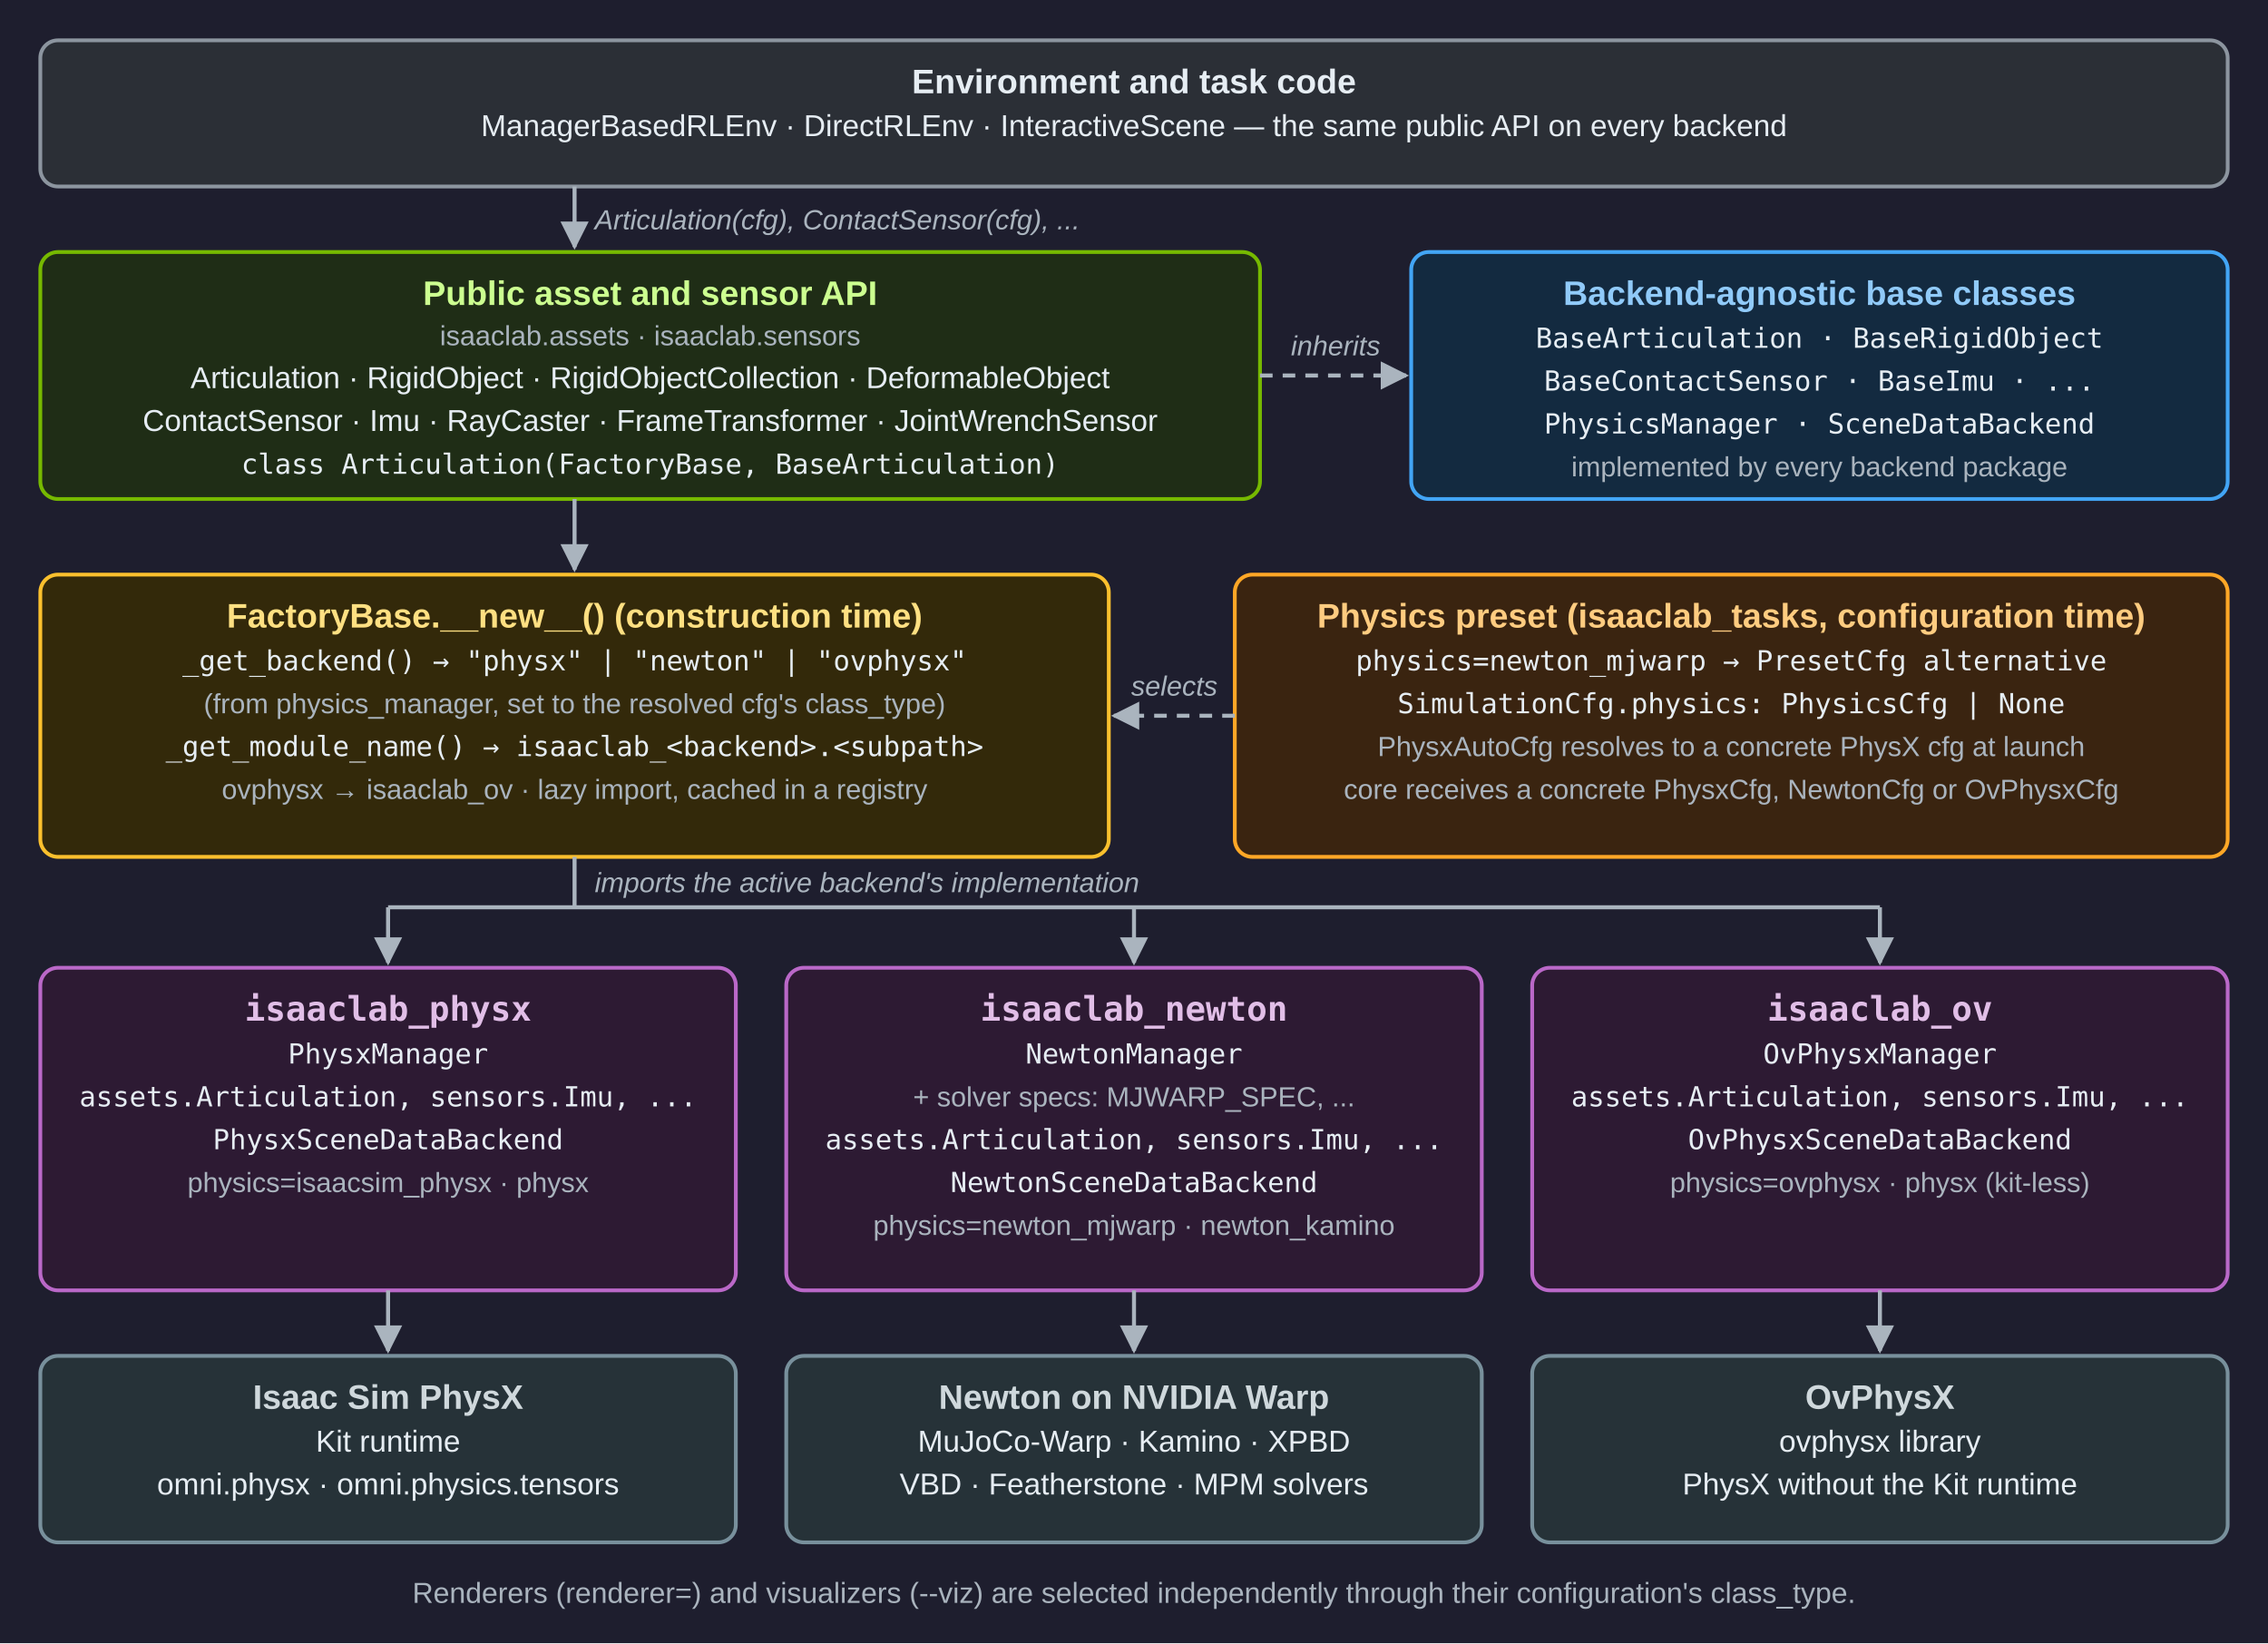
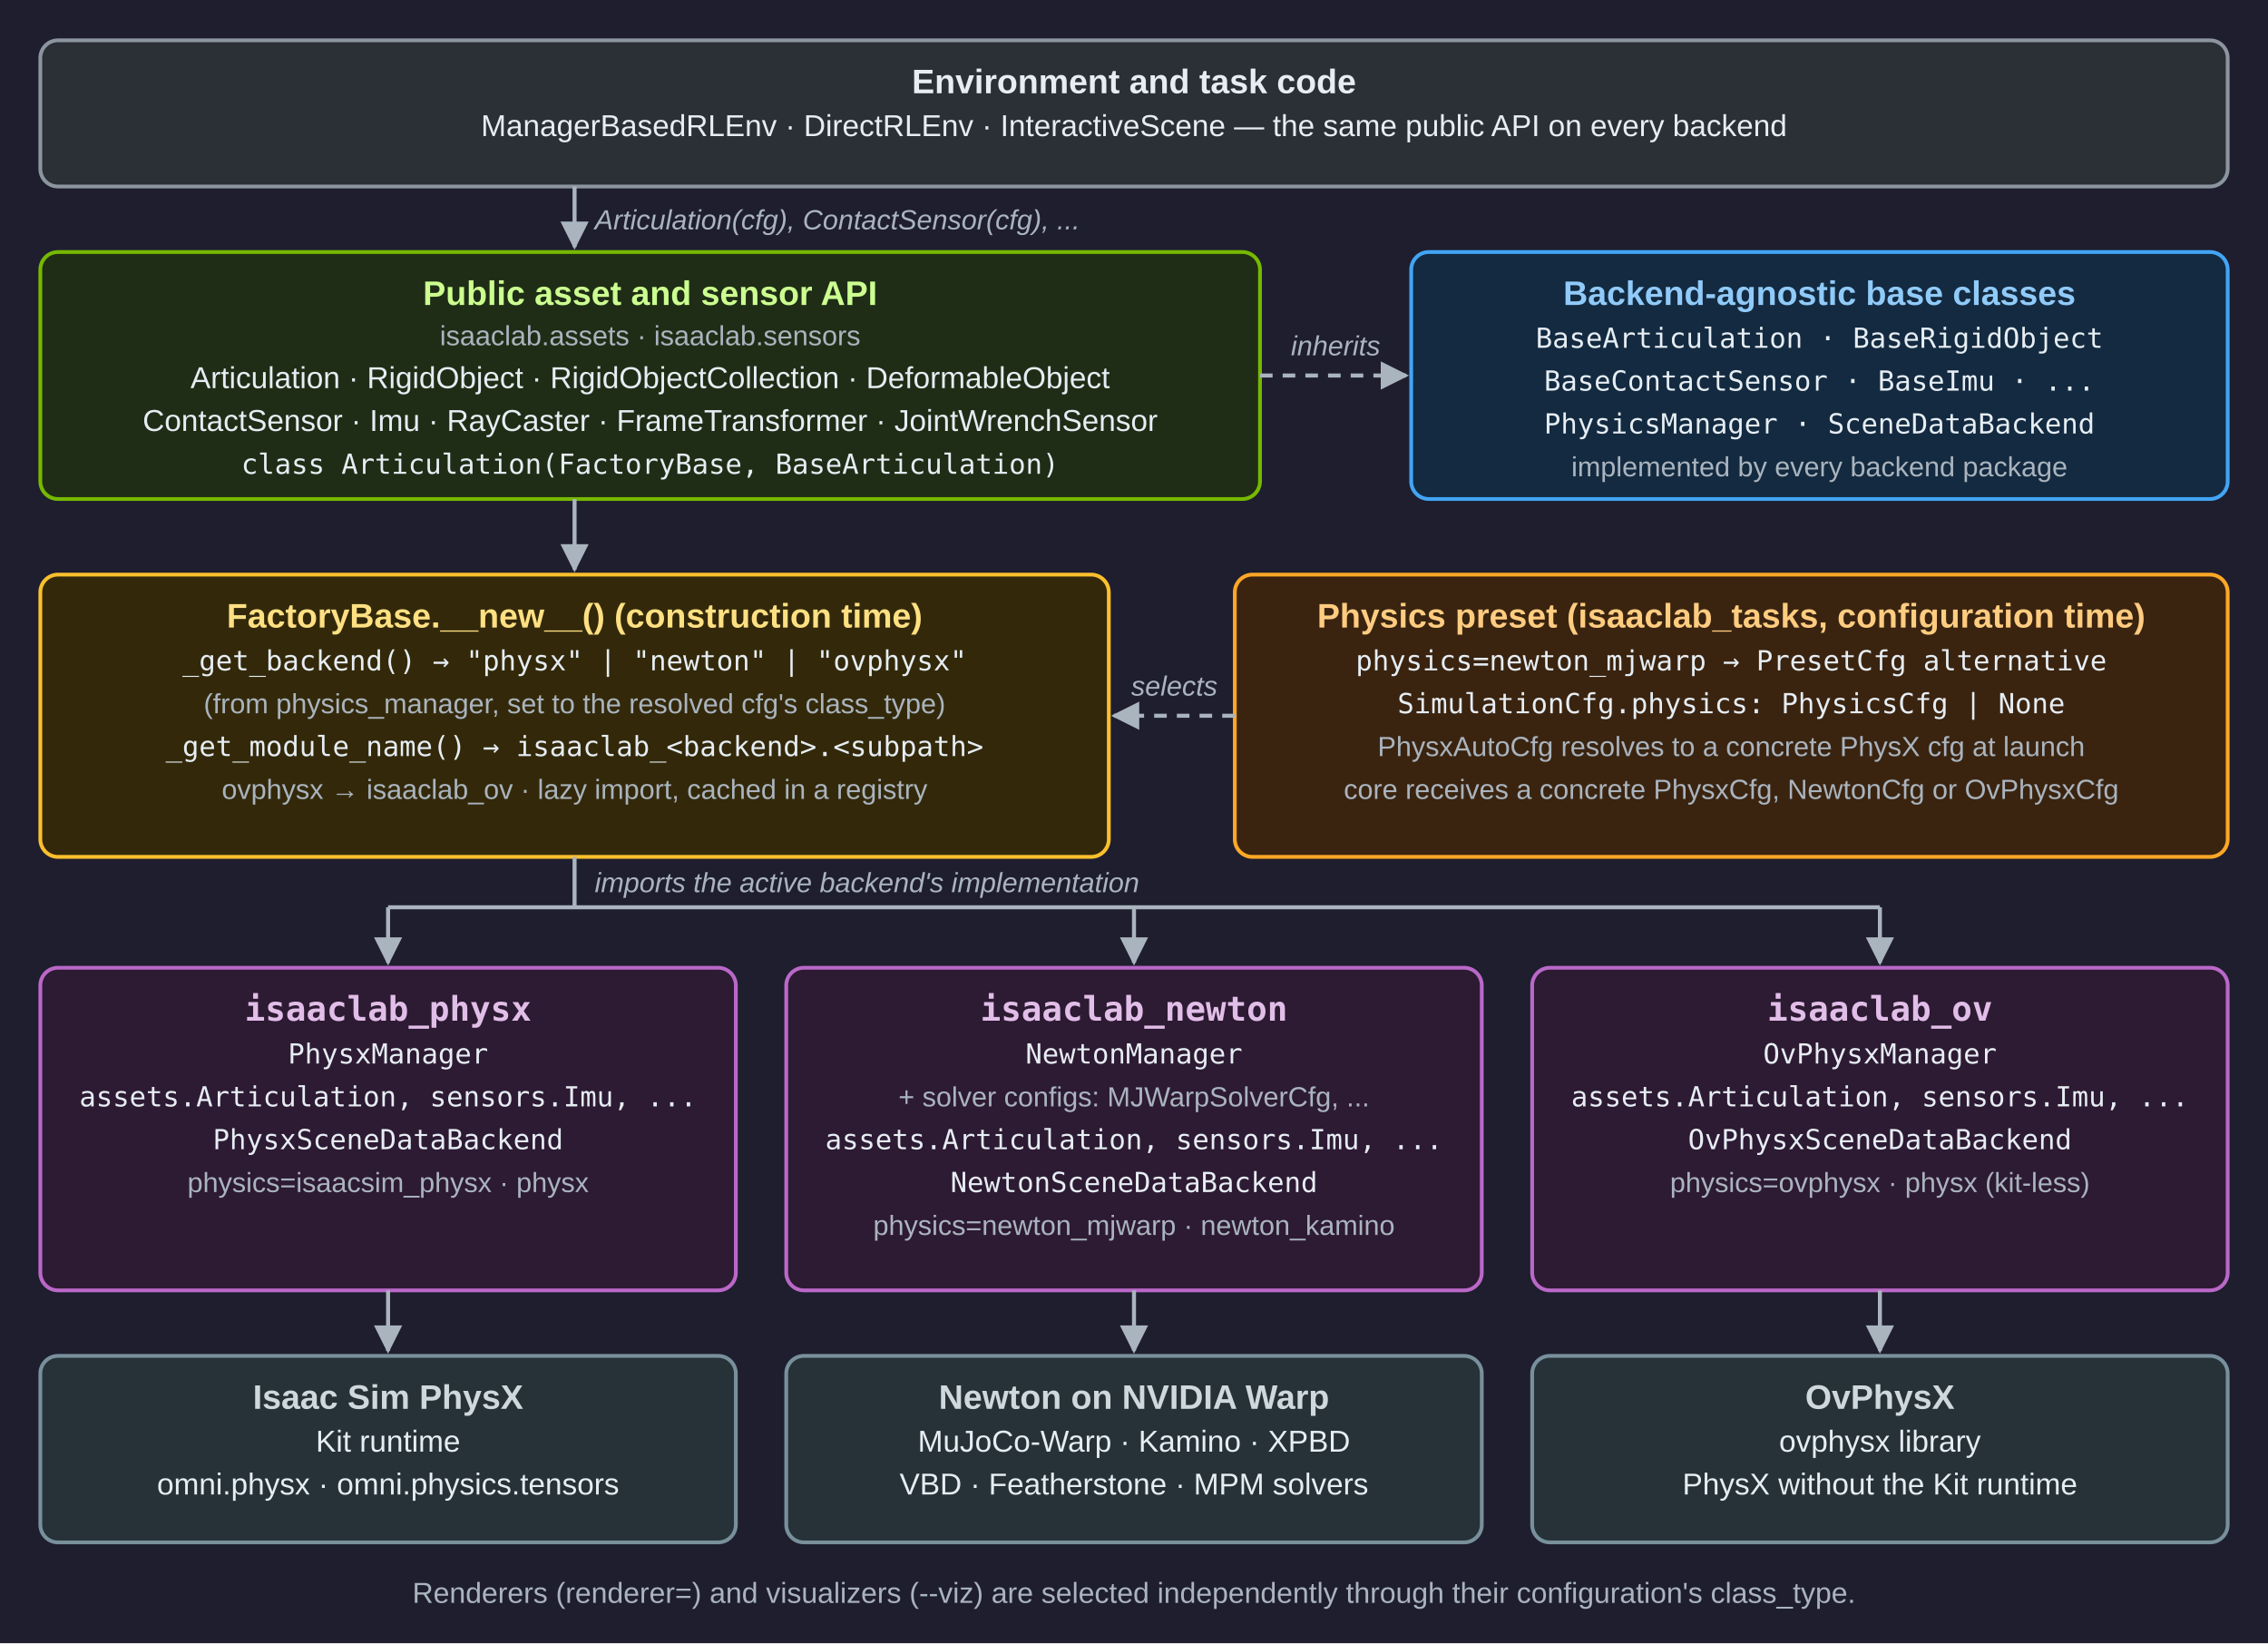
<svg xmlns="http://www.w3.org/2000/svg" viewBox="0 0 900 652" width="900" height="652" role="img" aria-labelledby="title">
  <defs>
    <style>.lbl { font-family: "Segoe UI", Arial, sans-serif; font-weight: 700; } .body { font-family: "Segoe UI", Arial, sans-serif; font-weight: 400; } .mono { font-family: Consolas, "DejaVu Sans Mono", monospace; }</style>
    <marker id="arrow" viewBox="0 0 10 10" refX="9" refY="5" markerWidth="7" markerHeight="7" orient="auto-start-reverse">
      <path d="M0,0 L10,5 L0,10 z" fill="#aab4be" />
    </marker>
  </defs>
  <rect width="900" height="652" fill="#1e1e2e" />
  <rect x="16" y="16" width="868" height="58" rx="7" fill="#2b2f36" stroke="#8c959f" stroke-width="1.5" />
  <text x="450.0" y="37" text-anchor="middle" class="lbl" font-size="13.5" fill="#e6edf3">Environment and task code</text>
  <text x="450.0" y="54" text-anchor="middle" class="body" font-size="12" fill="#e6edf3">ManagerBasedRLEnv · DirectRLEnv · InteractiveScene — the same public API on every backend</text>
  <line x1="228" y1="74" x2="228" y2="98" stroke="#aab4be" stroke-width="1.6" marker-end="url(#arrow)" />
  <text x="236" y="91" text-anchor="start" class="body" font-size="11" font-style="italic" fill="#aab4be">Articulation(cfg), ContactSensor(cfg), ...</text>
  <rect x="16" y="100" width="484" height="98" rx="7" fill="#1f2d16" stroke="#76b900" stroke-width="1.5" />
  <text x="258.0" y="121" text-anchor="middle" class="lbl" font-size="13.5" fill="#ccff90">Public asset and sensor API</text>
  <text x="258.0" y="137" text-anchor="middle" class="body" font-size="11" fill="#aab4be">isaaclab.assets · isaaclab.sensors</text>
  <text x="258.0" y="154" text-anchor="middle" class="body" font-size="12" fill="#e6edf3">Articulation · RigidObject · RigidObjectCollection · DeformableObject</text>
  <text x="258.0" y="171" text-anchor="middle" class="body" font-size="12" fill="#e6edf3">ContactSensor · Imu · RayCaster · FrameTransformer · JointWrenchSensor</text>
  <text x="258.0" y="188" text-anchor="middle" class="mono" font-size="11" fill="#e6edf3">class Articulation(FactoryBase, BaseArticulation)</text>
  <rect x="560" y="100" width="324" height="98" rx="7" fill="#132a40" stroke="#42a5f5" stroke-width="1.5" />
  <text x="722.0" y="121" text-anchor="middle" class="lbl" font-size="13.5" fill="#90caf9">Backend-agnostic base classes</text>
  <text x="722.0" y="138" text-anchor="middle" class="mono" font-size="11" fill="#e6edf3">BaseArticulation · BaseRigidObject</text>
  <text x="722.0" y="155" text-anchor="middle" class="mono" font-size="11" fill="#e6edf3">BaseContactSensor · BaseImu · ...</text>
  <text x="722.0" y="172" text-anchor="middle" class="mono" font-size="11" fill="#e6edf3">PhysicsManager · SceneDataBackend</text>
  <text x="722.0" y="189" text-anchor="middle" class="body" font-size="11" fill="#aab4be">implemented by every backend package</text>
  <line x1="500" y1="149" x2="558" y2="149" stroke="#aab4be" stroke-width="1.6" stroke-dasharray="5 4" marker-end="url(#arrow)" />
  <text x="530" y="141" text-anchor="middle" class="body" font-size="11" font-style="italic" fill="#aab4be">inherits</text>
  <line x1="228" y1="198" x2="228" y2="226" stroke="#aab4be" stroke-width="1.6" marker-end="url(#arrow)" />
  <rect x="16" y="228" width="424" height="112" rx="7" fill="#33290a" stroke="#fbc02d" stroke-width="1.5" />
  <text x="228.0" y="249" text-anchor="middle" class="lbl" font-size="13.5" fill="#ffe082">FactoryBase.__new__()  (construction time)</text>
  <text x="228.0" y="266" text-anchor="middle" class="mono" font-size="11" fill="#e6edf3">_get_backend() → "physx" | "newton" | "ovphysx"</text>
  <text x="228.0" y="283" text-anchor="middle" class="body" font-size="11" fill="#aab4be">(from physics_manager, set to the resolved cfg's class_type)</text>
  <text x="228.0" y="300" text-anchor="middle" class="mono" font-size="11" fill="#e6edf3">_get_module_name() → isaaclab_&lt;backend&gt;.&lt;subpath&gt;</text>
  <text x="228.0" y="317" text-anchor="middle" class="body" font-size="11" fill="#aab4be">ovphysx → isaaclab_ov · lazy import, cached in a registry</text>
  <rect x="490" y="228" width="394" height="112" rx="7" fill="#3a2410" stroke="#ffa726" stroke-width="1.5" />
  <text x="687.0" y="249" text-anchor="middle" class="lbl" font-size="13.5" fill="#ffcc80">Physics preset  (isaaclab_tasks, configuration time)</text>
  <text x="687.0" y="266" text-anchor="middle" class="mono" font-size="11" fill="#e6edf3">physics=newton_mjwarp → PresetCfg alternative</text>
  <text x="687.0" y="283" text-anchor="middle" class="mono" font-size="11" fill="#e6edf3">SimulationCfg.physics: PhysicsCfg | None</text>
  <text x="687.0" y="300" text-anchor="middle" class="body" font-size="11" fill="#aab4be">PhysxAutoCfg resolves to a concrete PhysX cfg at launch</text>
  <text x="687.0" y="317" text-anchor="middle" class="body" font-size="11" fill="#aab4be">core receives a concrete PhysxCfg, NewtonCfg or OvPhysxCfg</text>
  <line x1="490" y1="284" x2="442" y2="284" stroke="#aab4be" stroke-width="1.6" stroke-dasharray="5 4" marker-end="url(#arrow)" />
  <text x="466" y="276" text-anchor="middle" class="body" font-size="11" font-style="italic" fill="#aab4be">selects</text>
  <line x1="228" y1="340" x2="228" y2="360" stroke="#aab4be" stroke-width="1.6" />
  <line x1="154.0" y1="360" x2="746.0" y2="360" stroke="#aab4be" stroke-width="1.6" />
  <line x1="154.0" y1="360" x2="154.0" y2="382" stroke="#aab4be" stroke-width="1.6" marker-end="url(#arrow)" />
  <line x1="450.0" y1="360" x2="450.0" y2="382" stroke="#aab4be" stroke-width="1.6" marker-end="url(#arrow)" />
  <line x1="746.0" y1="360" x2="746.0" y2="382" stroke="#aab4be" stroke-width="1.6" marker-end="url(#arrow)" />
  <text x="236" y="354" text-anchor="start" class="body" font-size="11" font-style="italic" fill="#aab4be">imports the active backend's implementation</text>
  <rect x="16" y="384" width="276" height="128" rx="7" fill="#2d1a33" stroke="#ba68c8" stroke-width="1.5" />
  <text x="154.0" y="405" text-anchor="middle" class="mono lbl" font-size="13.5" fill="#e1bee7">isaaclab_physx</text>
  <text x="154.0" y="422" text-anchor="middle" class="mono" font-size="11" fill="#e6edf3">PhysxManager</text>
  <text x="154.0" y="439" text-anchor="middle" class="mono" font-size="11" fill="#e6edf3">assets.Articulation, sensors.Imu, ...</text>
  <text x="154.0" y="456" text-anchor="middle" class="mono" font-size="11" fill="#e6edf3">PhysxSceneDataBackend</text>
  <text x="154.0" y="473" text-anchor="middle" class="body" font-size="11" fill="#aab4be">physics=isaacsim_physx · physx</text>
  <rect x="312" y="384" width="276" height="128" rx="7" fill="#2d1a33" stroke="#ba68c8" stroke-width="1.5" />
  <text x="450.0" y="405" text-anchor="middle" class="mono lbl" font-size="13.5" fill="#e1bee7">isaaclab_newton</text>
  <text x="450.0" y="422" text-anchor="middle" class="mono" font-size="11" fill="#e6edf3">NewtonManager</text>
-   <text x="450.0" y="439" text-anchor="middle" class="body" font-size="11" fill="#aab4be">+ solver specs: MJWARP_SPEC, ...</text>
+   <text x="450.0" y="439" text-anchor="middle" class="body" font-size="11" fill="#aab4be">+ solver configs: MJWarpSolverCfg, ...</text>
  <text x="450.0" y="456" text-anchor="middle" class="mono" font-size="11" fill="#e6edf3">assets.Articulation, sensors.Imu, ...</text>
  <text x="450.0" y="473" text-anchor="middle" class="mono" font-size="11" fill="#e6edf3">NewtonSceneDataBackend</text>
  <text x="450.0" y="490" text-anchor="middle" class="body" font-size="11" fill="#aab4be">physics=newton_mjwarp · newton_kamino</text>
  <rect x="608" y="384" width="276" height="128" rx="7" fill="#2d1a33" stroke="#ba68c8" stroke-width="1.5" />
  <text x="746.0" y="405" text-anchor="middle" class="mono lbl" font-size="13.5" fill="#e1bee7">isaaclab_ov</text>
  <text x="746.0" y="422" text-anchor="middle" class="mono" font-size="11" fill="#e6edf3">OvPhysxManager</text>
  <text x="746.0" y="439" text-anchor="middle" class="mono" font-size="11" fill="#e6edf3">assets.Articulation, sensors.Imu, ...</text>
  <text x="746.0" y="456" text-anchor="middle" class="mono" font-size="11" fill="#e6edf3">OvPhysxSceneDataBackend</text>
  <text x="746.0" y="473" text-anchor="middle" class="body" font-size="11" fill="#aab4be">physics=ovphysx · physx (kit-less)</text>
  <line x1="154.0" y1="512" x2="154.0" y2="536" stroke="#aab4be" stroke-width="1.6" marker-end="url(#arrow)" />
  <line x1="450.0" y1="512" x2="450.0" y2="536" stroke="#aab4be" stroke-width="1.6" marker-end="url(#arrow)" />
  <line x1="746.0" y1="512" x2="746.0" y2="536" stroke="#aab4be" stroke-width="1.6" marker-end="url(#arrow)" />
  <rect x="16" y="538" width="276" height="74" rx="7" fill="#263238" stroke="#78909c" stroke-width="1.5" />
  <text x="154.0" y="559" text-anchor="middle" class="lbl" font-size="13.5" fill="#cfd8dc">Isaac Sim PhysX</text>
  <text x="154.0" y="576" text-anchor="middle" class="body" font-size="12" fill="#e6edf3">Kit runtime</text>
  <text x="154.0" y="593" text-anchor="middle" class="body" font-size="12" fill="#e6edf3">omni.physx · omni.physics.tensors</text>
  <rect x="312" y="538" width="276" height="74" rx="7" fill="#263238" stroke="#78909c" stroke-width="1.5" />
  <text x="450.0" y="559" text-anchor="middle" class="lbl" font-size="13.5" fill="#cfd8dc">Newton on NVIDIA Warp</text>
  <text x="450.0" y="576" text-anchor="middle" class="body" font-size="12" fill="#e6edf3">MuJoCo-Warp · Kamino · XPBD</text>
  <text x="450.0" y="593" text-anchor="middle" class="body" font-size="12" fill="#e6edf3">VBD · Featherstone · MPM solvers</text>
  <rect x="608" y="538" width="276" height="74" rx="7" fill="#263238" stroke="#78909c" stroke-width="1.5" />
  <text x="746.0" y="559" text-anchor="middle" class="lbl" font-size="13.5" fill="#cfd8dc">OvPhysX</text>
  <text x="746.0" y="576" text-anchor="middle" class="body" font-size="12" fill="#e6edf3">ovphysx library</text>
  <text x="746.0" y="593" text-anchor="middle" class="body" font-size="12" fill="#e6edf3">PhysX without the Kit runtime</text>
  <text x="450.0" y="636" text-anchor="middle" class="body" font-size="11.5" fill="#aab4be">Renderers (renderer=) and visualizers (--viz) are selected independently through their configuration's class_type.</text>
</svg>
